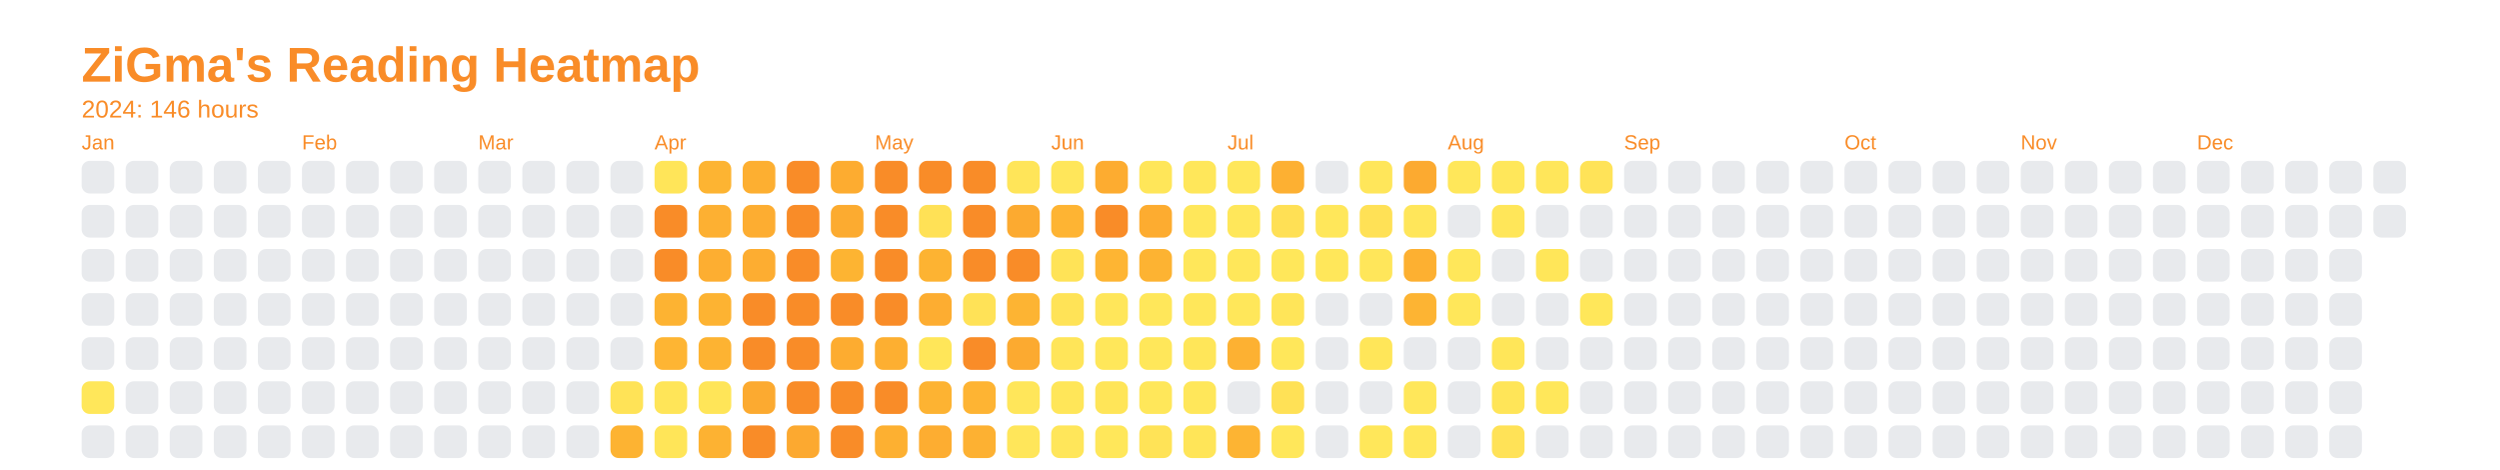
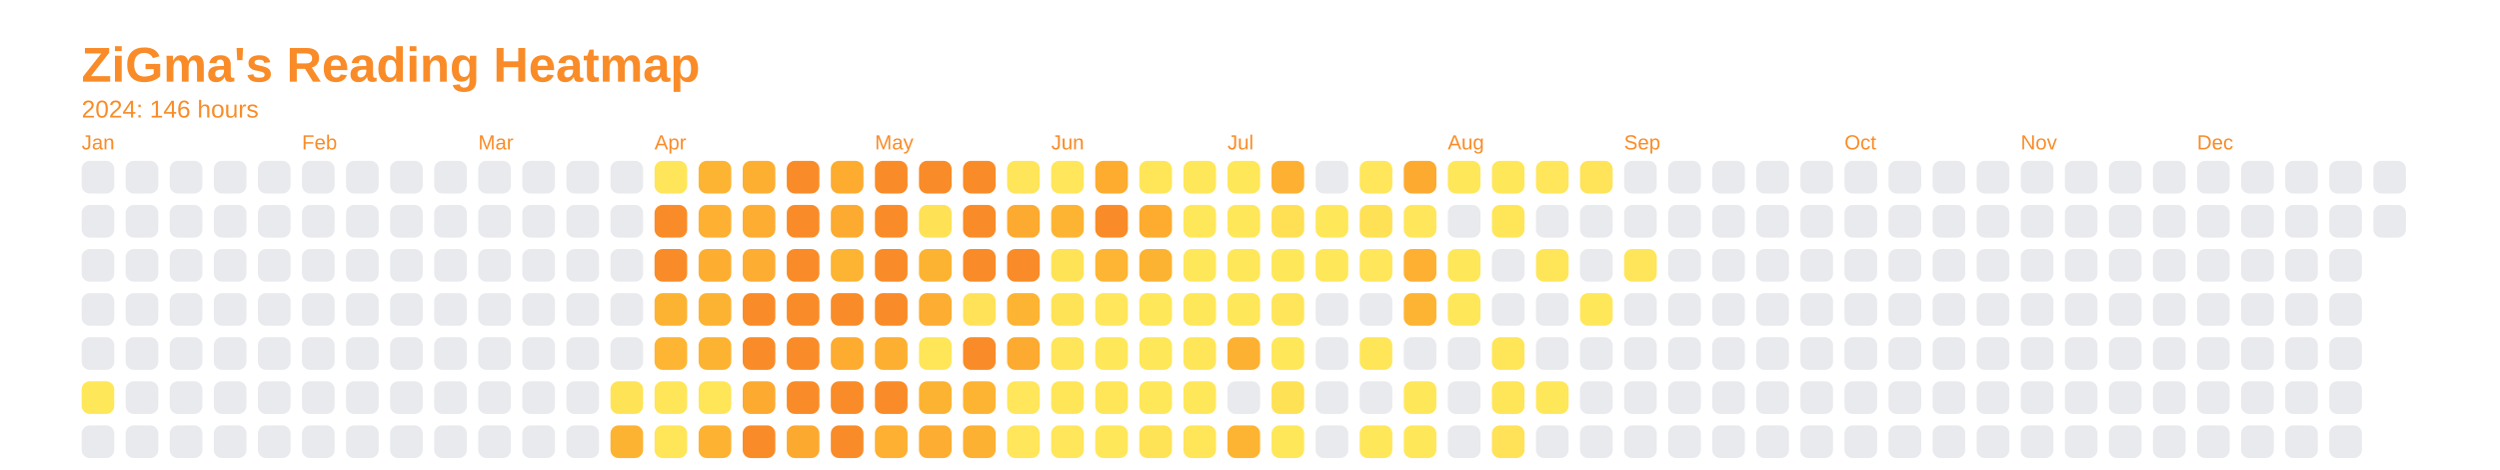
<svg xmlns="http://www.w3.org/2000/svg" baseProfile="full" height="57.5mm" version="1.1" viewBox="0,0,306.2,57.5" width="306.2mm">
  <defs />
  <rect fill="none" height="57.5" width="306.2" x="0" y="0" />
  <text fill="#f98c28" style="font-size:6px; font-family:Arial; font-weight:bold;" x="10" y="10">ZiGma's Reading Heatmap</text>
  <text fill="#f98c28" style="font-size:3px; font-family:Arial;" x="10" y="14.4">2024: 146 hours</text>
  <text fill="#f98c28" style="font-size:2.5px; font-family:Arial" x="10" y="18.3">Jan</text>
  <rect fill="#e8eaed" height="4" rx="1" ry="1" width="4" x="10" y="19.7" />
  <rect fill="#e8eaed" height="4" rx="1" ry="1" width="4" x="10" y="25.1" />
  <rect fill="#e8eaed" height="4" rx="1" ry="1" width="4" x="10" y="30.5" />
  <rect fill="#e8eaed" height="4" rx="1" ry="1" width="4" x="10" y="35.9" />
  <rect fill="#e8eaed" height="4" rx="1" ry="1" width="4" x="10" y="41.3" />
  <rect fill="#ffe75a" height="4" rx="1" ry="1" width="4" x="10" y="46.7" />
  <rect fill="#e8eaed" height="4" rx="1" ry="1" width="4" x="10" y="52.1" />
  <rect fill="#e8eaed" height="4" rx="1" ry="1" width="4" x="15.4" y="19.7" />
  <rect fill="#e8eaed" height="4" rx="1" ry="1" width="4" x="15.4" y="25.1" />
  <rect fill="#e8eaed" height="4" rx="1" ry="1" width="4" x="15.4" y="30.5" />
  <rect fill="#e8eaed" height="4" rx="1" ry="1" width="4" x="15.4" y="35.9" />
  <rect fill="#e8eaed" height="4" rx="1" ry="1" width="4" x="15.4" y="41.3" />
  <rect fill="#e8eaed" height="4" rx="1" ry="1" width="4" x="15.4" y="46.7" />
  <rect fill="#e8eaed" height="4" rx="1" ry="1" width="4" x="15.4" y="52.1" />
  <rect fill="#e8eaed" height="4" rx="1" ry="1" width="4" x="20.8" y="19.7" />
  <rect fill="#e8eaed" height="4" rx="1" ry="1" width="4" x="20.8" y="25.1" />
  <rect fill="#e8eaed" height="4" rx="1" ry="1" width="4" x="20.8" y="30.5" />
  <rect fill="#e8eaed" height="4" rx="1" ry="1" width="4" x="20.8" y="35.9" />
  <rect fill="#e8eaed" height="4" rx="1" ry="1" width="4" x="20.8" y="41.3" />
  <rect fill="#e8eaed" height="4" rx="1" ry="1" width="4" x="20.8" y="46.7" />
  <rect fill="#e8eaed" height="4" rx="1" ry="1" width="4" x="20.8" y="52.1" />
  <rect fill="#e8eaed" height="4" rx="1" ry="1" width="4" x="26.2" y="19.7" />
  <rect fill="#e8eaed" height="4" rx="1" ry="1" width="4" x="26.2" y="25.1" />
  <rect fill="#e8eaed" height="4" rx="1" ry="1" width="4" x="26.2" y="30.5" />
  <rect fill="#e8eaed" height="4" rx="1" ry="1" width="4" x="26.2" y="35.9" />
  <rect fill="#e8eaed" height="4" rx="1" ry="1" width="4" x="26.2" y="41.3" />
  <rect fill="#e8eaed" height="4" rx="1" ry="1" width="4" x="26.2" y="46.7" />
  <rect fill="#e8eaed" height="4" rx="1" ry="1" width="4" x="26.2" y="52.1" />
  <rect fill="#e8eaed" height="4" rx="1" ry="1" width="4" x="31.6" y="19.7" />
  <rect fill="#e8eaed" height="4" rx="1" ry="1" width="4" x="31.6" y="25.1" />
  <rect fill="#e8eaed" height="4" rx="1" ry="1" width="4" x="31.6" y="30.5" />
  <rect fill="#e8eaed" height="4" rx="1" ry="1" width="4" x="31.6" y="35.9" />
  <rect fill="#e8eaed" height="4" rx="1" ry="1" width="4" x="31.6" y="41.3" />
  <rect fill="#e8eaed" height="4" rx="1" ry="1" width="4" x="31.6" y="46.7" />
  <rect fill="#e8eaed" height="4" rx="1" ry="1" width="4" x="31.6" y="52.1" />
  <text fill="#f98c28" style="font-size:2.5px; font-family:Arial" x="37.0" y="18.3">Feb</text>
  <rect fill="#e8eaed" height="4" rx="1" ry="1" width="4" x="37.0" y="19.7" />
  <rect fill="#e8eaed" height="4" rx="1" ry="1" width="4" x="37.0" y="25.1" />
  <rect fill="#e8eaed" height="4" rx="1" ry="1" width="4" x="37.0" y="30.5" />
  <rect fill="#e8eaed" height="4" rx="1" ry="1" width="4" x="37.0" y="35.9" />
  <rect fill="#e8eaed" height="4" rx="1" ry="1" width="4" x="37.0" y="41.3" />
  <rect fill="#e8eaed" height="4" rx="1" ry="1" width="4" x="37.0" y="46.7" />
  <rect fill="#e8eaed" height="4" rx="1" ry="1" width="4" x="37.0" y="52.1" />
  <rect fill="#e8eaed" height="4" rx="1" ry="1" width="4" x="42.4" y="19.7" />
  <rect fill="#e8eaed" height="4" rx="1" ry="1" width="4" x="42.4" y="25.1" />
  <rect fill="#e8eaed" height="4" rx="1" ry="1" width="4" x="42.4" y="30.5" />
  <rect fill="#e8eaed" height="4" rx="1" ry="1" width="4" x="42.4" y="35.9" />
  <rect fill="#e8eaed" height="4" rx="1" ry="1" width="4" x="42.4" y="41.3" />
  <rect fill="#e8eaed" height="4" rx="1" ry="1" width="4" x="42.4" y="46.7" />
  <rect fill="#e8eaed" height="4" rx="1" ry="1" width="4" x="42.4" y="52.1" />
  <rect fill="#e8eaed" height="4" rx="1" ry="1" width="4" x="47.8" y="19.7" />
  <rect fill="#e8eaed" height="4" rx="1" ry="1" width="4" x="47.8" y="25.1" />
  <rect fill="#e8eaed" height="4" rx="1" ry="1" width="4" x="47.8" y="30.5" />
  <rect fill="#e8eaed" height="4" rx="1" ry="1" width="4" x="47.8" y="35.9" />
  <rect fill="#e8eaed" height="4" rx="1" ry="1" width="4" x="47.8" y="41.3" />
  <rect fill="#e8eaed" height="4" rx="1" ry="1" width="4" x="47.8" y="46.7" />
  <rect fill="#e8eaed" height="4" rx="1" ry="1" width="4" x="47.8" y="52.1" />
  <rect fill="#e8eaed" height="4" rx="1" ry="1" width="4" x="53.2" y="19.7" />
  <rect fill="#e8eaed" height="4" rx="1" ry="1" width="4" x="53.2" y="25.1" />
  <rect fill="#e8eaed" height="4" rx="1" ry="1" width="4" x="53.2" y="30.5" />
  <rect fill="#e8eaed" height="4" rx="1" ry="1" width="4" x="53.2" y="35.9" />
  <rect fill="#e8eaed" height="4" rx="1" ry="1" width="4" x="53.2" y="41.3" />
  <rect fill="#e8eaed" height="4" rx="1" ry="1" width="4" x="53.2" y="46.7" />
  <rect fill="#e8eaed" height="4" rx="1" ry="1" width="4" x="53.2" y="52.1" />
  <text fill="#f98c28" style="font-size:2.5px; font-family:Arial" x="58.6" y="18.3">Mar</text>
  <rect fill="#e8eaed" height="4" rx="1" ry="1" width="4" x="58.6" y="19.7" />
  <rect fill="#e8eaed" height="4" rx="1" ry="1" width="4" x="58.6" y="25.1" />
  <rect fill="#e8eaed" height="4" rx="1" ry="1" width="4" x="58.6" y="30.5" />
  <rect fill="#e8eaed" height="4" rx="1" ry="1" width="4" x="58.6" y="35.9" />
  <rect fill="#e8eaed" height="4" rx="1" ry="1" width="4" x="58.6" y="41.3" />
  <rect fill="#e8eaed" height="4" rx="1" ry="1" width="4" x="58.6" y="46.7" />
  <rect fill="#e8eaed" height="4" rx="1" ry="1" width="4" x="58.6" y="52.1" />
  <rect fill="#e8eaed" height="4" rx="1" ry="1" width="4" x="64" y="19.7" />
  <rect fill="#e8eaed" height="4" rx="1" ry="1" width="4" x="64" y="25.1" />
  <rect fill="#e8eaed" height="4" rx="1" ry="1" width="4" x="64" y="30.5" />
  <rect fill="#e8eaed" height="4" rx="1" ry="1" width="4" x="64" y="35.9" />
  <rect fill="#e8eaed" height="4" rx="1" ry="1" width="4" x="64" y="41.3" />
  <rect fill="#e8eaed" height="4" rx="1" ry="1" width="4" x="64" y="46.7" />
  <rect fill="#e8eaed" height="4" rx="1" ry="1" width="4" x="64" y="52.1" />
  <rect fill="#e8eaed" height="4" rx="1" ry="1" width="4" x="69.4" y="19.7" />
  <rect fill="#e8eaed" height="4" rx="1" ry="1" width="4" x="69.4" y="25.1" />
  <rect fill="#e8eaed" height="4" rx="1" ry="1" width="4" x="69.4" y="30.5" />
  <rect fill="#e8eaed" height="4" rx="1" ry="1" width="4" x="69.4" y="35.9" />
  <rect fill="#e8eaed" height="4" rx="1" ry="1" width="4" x="69.4" y="41.3" />
  <rect fill="#e8eaed" height="4" rx="1" ry="1" width="4" x="69.4" y="46.7" />
  <rect fill="#e8eaed" height="4" rx="1" ry="1" width="4" x="69.4" y="52.1" />
  <rect fill="#e8eaed" height="4" rx="1" ry="1" width="4" x="74.8" y="19.7" />
  <rect fill="#e8eaed" height="4" rx="1" ry="1" width="4" x="74.8" y="25.1" />
  <rect fill="#e8eaed" height="4" rx="1" ry="1" width="4" x="74.8" y="30.5" />
  <rect fill="#e8eaed" height="4" rx="1" ry="1" width="4" x="74.8" y="35.9" />
  <rect fill="#e8eaed" height="4" rx="1" ry="1" width="4" x="74.8" y="41.3" />
  <rect fill="#ffe357" height="4" rx="1" ry="1" width="4" x="74.8" y="46.7" />
  <rect fill="#fdb332" height="4" rx="1" ry="1" width="4" x="74.8" y="52.1" />
  <text fill="#f98c28" style="font-size:2.5px; font-family:Arial" x="80.2" y="18.3">Apr</text>
  <rect fill="#ffe559" height="4" rx="1" ry="1" width="4" x="80.2" y="19.7" />
  <rect fill="#f98c28" height="4" rx="1" ry="1" width="4" x="80.2" y="25.1" />
  <rect fill="#f98c28" height="4" rx="1" ry="1" width="4" x="80.2" y="30.5" />
  <rect fill="#fdb332" height="4" rx="1" ry="1" width="4" x="80.2" y="35.9" />
  <rect fill="#feb533" height="4" rx="1" ry="1" width="4" x="80.2" y="41.3" />
  <rect fill="#ffe558" height="4" rx="1" ry="1" width="4" x="80.2" y="46.7" />
  <rect fill="#ffe558" height="4" rx="1" ry="1" width="4" x="80.2" y="52.1" />
  <rect fill="#fdb432" height="4" rx="1" ry="1" width="4" x="85.6" y="19.7" />
  <rect fill="#fdb032" height="4" rx="1" ry="1" width="4" x="85.6" y="25.1" />
  <rect fill="#fdae31" height="4" rx="1" ry="1" width="4" x="85.6" y="30.5" />
  <rect fill="#fdb332" height="4" rx="1" ry="1" width="4" x="85.6" y="35.9" />
  <rect fill="#fdb332" height="4" rx="1" ry="1" width="4" x="85.6" y="41.3" />
  <rect fill="#ffe558" height="4" rx="1" ry="1" width="4" x="85.6" y="46.7" />
  <rect fill="#fdb232" height="4" rx="1" ry="1" width="4" x="85.6" y="52.1" />
  <rect fill="#fdaf31" height="4" rx="1" ry="1" width="4" x="91" y="19.7" />
  <rect fill="#fdad31" height="4" rx="1" ry="1" width="4" x="91" y="25.1" />
  <rect fill="#fdad31" height="4" rx="1" ry="1" width="4" x="91" y="30.5" />
  <rect fill="#f98c28" height="4" rx="1" ry="1" width="4" x="91" y="35.9" />
  <rect fill="#f98c28" height="4" rx="1" ry="1" width="4" x="91" y="41.3" />
  <rect fill="#fcaa30" height="4" rx="1" ry="1" width="4" x="91" y="46.7" />
  <rect fill="#f98c28" height="4" rx="1" ry="1" width="4" x="91" y="52.1" />
  <rect fill="#f98c28" height="4" rx="1" ry="1" width="4" x="96.4" y="19.7" />
  <rect fill="#f98c28" height="4" rx="1" ry="1" width="4" x="96.4" y="25.1" />
  <rect fill="#f98c28" height="4" rx="1" ry="1" width="4" x="96.4" y="30.5" />
  <rect fill="#f98c28" height="4" rx="1" ry="1" width="4" x="96.4" y="35.9" />
  <rect fill="#f98c28" height="4" rx="1" ry="1" width="4" x="96.4" y="41.3" />
  <rect fill="#f98c28" height="4" rx="1" ry="1" width="4" x="96.4" y="46.7" />
  <rect fill="#fca930" height="4" rx="1" ry="1" width="4" x="96.4" y="52.1" />
  <rect fill="#fdac30" height="4" rx="1" ry="1" width="4" x="101.8" y="19.7" />
  <rect fill="#fcab30" height="4" rx="1" ry="1" width="4" x="101.8" y="25.1" />
  <rect fill="#fdb432" height="4" rx="1" ry="1" width="4" x="101.8" y="30.5" />
  <rect fill="#f98c28" height="4" rx="1" ry="1" width="4" x="101.8" y="35.9" />
  <rect fill="#fdac30" height="4" rx="1" ry="1" width="4" x="101.8" y="41.3" />
  <rect fill="#f98c28" height="4" rx="1" ry="1" width="4" x="101.8" y="46.7" />
  <rect fill="#f98c28" height="4" rx="1" ry="1" width="4" x="101.8" y="52.1" />
  <text fill="#f98c28" style="font-size:2.5px; font-family:Arial" x="107.2" y="18.3">May</text>
  <rect fill="#f98c28" height="4" rx="1" ry="1" width="4" x="107.2" y="19.7" />
  <rect fill="#f98c28" height="4" rx="1" ry="1" width="4" x="107.2" y="25.1" />
  <rect fill="#f98c28" height="4" rx="1" ry="1" width="4" x="107.2" y="30.5" />
  <rect fill="#f98c28" height="4" rx="1" ry="1" width="4" x="107.2" y="35.9" />
  <rect fill="#fdaf31" height="4" rx="1" ry="1" width="4" x="107.2" y="41.3" />
  <rect fill="#f98c28" height="4" rx="1" ry="1" width="4" x="107.2" y="46.7" />
  <rect fill="#fdb031" height="4" rx="1" ry="1" width="4" x="107.2" y="52.1" />
  <rect fill="#f98c28" height="4" rx="1" ry="1" width="4" x="112.6" y="19.7" />
  <rect fill="#ffe156" height="4" rx="1" ry="1" width="4" x="112.6" y="25.1" />
  <rect fill="#fdb332" height="4" rx="1" ry="1" width="4" x="112.6" y="30.5" />
  <rect fill="#fdad31" height="4" rx="1" ry="1" width="4" x="112.6" y="35.9" />
  <rect fill="#ffe659" height="4" rx="1" ry="1" width="4" x="112.6" y="41.3" />
  <rect fill="#fdb332" height="4" rx="1" ry="1" width="4" x="112.6" y="46.7" />
  <rect fill="#fdad31" height="4" rx="1" ry="1" width="4" x="112.6" y="52.1" />
  <rect fill="#f98c28" height="4" rx="1" ry="1" width="4" x="118" y="19.7" />
  <rect fill="#f98c28" height="4" rx="1" ry="1" width="4" x="118" y="25.1" />
  <rect fill="#f98c28" height="4" rx="1" ry="1" width="4" x="118" y="30.5" />
  <rect fill="#ffe257" height="4" rx="1" ry="1" width="4" x="118" y="35.9" />
  <rect fill="#f98c28" height="4" rx="1" ry="1" width="4" x="118" y="41.3" />
  <rect fill="#feb433" height="4" rx="1" ry="1" width="4" x="118" y="46.7" />
  <rect fill="#fdb132" height="4" rx="1" ry="1" width="4" x="118" y="52.1" />
  <rect fill="#ffe559" height="4" rx="1" ry="1" width="4" x="123.4" y="19.7" />
  <rect fill="#fcaa30" height="4" rx="1" ry="1" width="4" x="123.4" y="25.1" />
  <rect fill="#f98c28" height="4" rx="1" ry="1" width="4" x="123.4" y="30.5" />
  <rect fill="#fdb433" height="4" rx="1" ry="1" width="4" x="123.4" y="35.9" />
  <rect fill="#fcaa30" height="4" rx="1" ry="1" width="4" x="123.4" y="41.3" />
  <rect fill="#ffe65a" height="4" rx="1" ry="1" width="4" x="123.4" y="46.7" />
  <rect fill="#ffe65a" height="4" rx="1" ry="1" width="4" x="123.4" y="52.1" />
  <text fill="#f98c28" style="font-size:2.5px; font-family:Arial" x="128.8" y="18.3">Jun</text>
  <rect fill="#ffe65a" height="4" rx="1" ry="1" width="4" x="128.8" y="19.7" />
  <rect fill="#feb433" height="4" rx="1" ry="1" width="4" x="128.8" y="25.1" />
  <rect fill="#ffe357" height="4" rx="1" ry="1" width="4" x="128.8" y="30.5" />
  <rect fill="#ffe357" height="4" rx="1" ry="1" width="4" x="128.8" y="35.9" />
  <rect fill="#ffe559" height="4" rx="1" ry="1" width="4" x="128.8" y="41.3" />
  <rect fill="#ffe659" height="4" rx="1" ry="1" width="4" x="128.8" y="46.7" />
  <rect fill="#ffe65a" height="4" rx="1" ry="1" width="4" x="128.8" y="52.1" />
  <rect fill="#fdac30" height="4" rx="1" ry="1" width="4" x="134.2" y="19.7" />
  <rect fill="#f98c28" height="4" rx="1" ry="1" width="4" x="134.2" y="25.1" />
  <rect fill="#feb533" height="4" rx="1" ry="1" width="4" x="134.2" y="30.5" />
  <rect fill="#ffe65a" height="4" rx="1" ry="1" width="4" x="134.2" y="35.9" />
  <rect fill="#ffe75a" height="4" rx="1" ry="1" width="4" x="134.2" y="41.3" />
  <rect fill="#ffe558" height="4" rx="1" ry="1" width="4" x="134.2" y="46.7" />
  <rect fill="#ffe75a" height="4" rx="1" ry="1" width="4" x="134.2" y="52.1" />
  <rect fill="#ffe659" height="4" rx="1" ry="1" width="4" x="139.6" y="19.7" />
  <rect fill="#fdac30" height="4" rx="1" ry="1" width="4" x="139.6" y="25.1" />
  <rect fill="#fdb332" height="4" rx="1" ry="1" width="4" x="139.6" y="30.5" />
  <rect fill="#ffe75a" height="4" rx="1" ry="1" width="4" x="139.6" y="35.9" />
  <rect fill="#ffe75a" height="4" rx="1" ry="1" width="4" x="139.6" y="41.3" />
  <rect fill="#ffe75a" height="4" rx="1" ry="1" width="4" x="139.6" y="46.7" />
  <rect fill="#ffe357" height="4" rx="1" ry="1" width="4" x="139.6" y="52.1" />
  <rect fill="#ffe75a" height="4" rx="1" ry="1" width="4" x="145" y="19.7" />
  <rect fill="#ffe75a" height="4" rx="1" ry="1" width="4" x="145" y="25.1" />
  <rect fill="#ffe75a" height="4" rx="1" ry="1" width="4" x="145" y="30.5" />
  <rect fill="#ffe75a" height="4" rx="1" ry="1" width="4" x="145" y="35.9" />
  <rect fill="#ffe659" height="4" rx="1" ry="1" width="4" x="145" y="41.3" />
  <rect fill="#ffe75a" height="4" rx="1" ry="1" width="4" x="145" y="46.7" />
  <rect fill="#ffe558" height="4" rx="1" ry="1" width="4" x="145" y="52.1" />
  <text fill="#f98c28" style="font-size:2.5px; font-family:Arial" x="150.4" y="18.3">Jul</text>
  <rect fill="#ffe75a" height="4" rx="1" ry="1" width="4" x="150.4" y="19.7" />
  <rect fill="#ffe75a" height="4" rx="1" ry="1" width="4" x="150.4" y="25.1" />
  <rect fill="#ffe75a" height="4" rx="1" ry="1" width="4" x="150.4" y="30.5" />
  <rect fill="#ffe75a" height="4" rx="1" ry="1" width="4" x="150.4" y="35.9" />
  <rect fill="#fdb132" height="4" rx="1" ry="1" width="4" x="150.4" y="41.3" />
  <rect fill="#e8eaed" height="4" rx="1" ry="1" width="4" x="150.4" y="46.7" />
  <rect fill="#fdb433" height="4" rx="1" ry="1" width="4" x="150.4" y="52.1" />
  <rect fill="#fdb032" height="4" rx="1" ry="1" width="4" x="155.8" y="19.7" />
  <rect fill="#ffe055" height="4" rx="1" ry="1" width="4" x="155.8" y="25.1" />
  <rect fill="#ffe75a" height="4" rx="1" ry="1" width="4" x="155.8" y="30.5" />
  <rect fill="#ffe559" height="4" rx="1" ry="1" width="4" x="155.8" y="35.9" />
  <rect fill="#ffe75a" height="4" rx="1" ry="1" width="4" x="155.8" y="41.3" />
  <rect fill="#ffe156" height="4" rx="1" ry="1" width="4" x="155.8" y="46.7" />
  <rect fill="#ffe75a" height="4" rx="1" ry="1" width="4" x="155.8" y="52.1" />
  <rect fill="#e8eaed" height="4" rx="1" ry="1" width="4" x="161.2" y="19.7" />
  <rect fill="#ffe75a" height="4" rx="1" ry="1" width="4" x="161.2" y="25.1" />
  <rect fill="#ffe75a" height="4" rx="1" ry="1" width="4" x="161.2" y="30.5" />
  <rect fill="#e8eaed" height="4" rx="1" ry="1" width="4" x="161.2" y="35.9" />
  <rect fill="#e8eaed" height="4" rx="1" ry="1" width="4" x="161.2" y="41.3" />
  <rect fill="#e8eaed" height="4" rx="1" ry="1" width="4" x="161.2" y="46.7" />
  <rect fill="#e8eaed" height="4" rx="1" ry="1" width="4" x="161.2" y="52.1" />
  <rect fill="#ffe65a" height="4" rx="1" ry="1" width="4" x="166.6" y="19.7" />
  <rect fill="#ffe156" height="4" rx="1" ry="1" width="4" x="166.6" y="25.1" />
  <rect fill="#ffe65a" height="4" rx="1" ry="1" width="4" x="166.6" y="30.5" />
  <rect fill="#e8eaed" height="4" rx="1" ry="1" width="4" x="166.6" y="35.9" />
  <rect fill="#ffe659" height="4" rx="1" ry="1" width="4" x="166.6" y="41.3" />
  <rect fill="#e8eaed" height="4" rx="1" ry="1" width="4" x="166.6" y="46.7" />
  <rect fill="#ffe75a" height="4" rx="1" ry="1" width="4" x="166.6" y="52.1" />
  <rect fill="#fcaa30" height="4" rx="1" ry="1" width="4" x="172" y="19.7" />
  <rect fill="#ffe65a" height="4" rx="1" ry="1" width="4" x="172" y="25.1" />
  <rect fill="#fdb031" height="4" rx="1" ry="1" width="4" x="172" y="30.5" />
  <rect fill="#fdb433" height="4" rx="1" ry="1" width="4" x="172" y="35.9" />
  <rect fill="#e8eaed" height="4" rx="1" ry="1" width="4" x="172" y="41.3" />
  <rect fill="#ffe75a" height="4" rx="1" ry="1" width="4" x="172" y="46.7" />
  <rect fill="#ffe75a" height="4" rx="1" ry="1" width="4" x="172" y="52.1" />
  <text fill="#f98c28" style="font-size:2.5px; font-family:Arial" x="177.4" y="18.3">Aug</text>
  <rect fill="#ffe75a" height="4" rx="1" ry="1" width="4" x="177.4" y="19.7" />
  <rect fill="#e8eaed" height="4" rx="1" ry="1" width="4" x="177.4" y="25.1" />
  <rect fill="#ffe75a" height="4" rx="1" ry="1" width="4" x="177.4" y="30.5" />
  <rect fill="#ffe75a" height="4" rx="1" ry="1" width="4" x="177.4" y="35.9" />
  <rect fill="#e8eaed" height="4" rx="1" ry="1" width="4" x="177.4" y="41.3" />
  <rect fill="#e8eaed" height="4" rx="1" ry="1" width="4" x="177.4" y="46.7" />
  <rect fill="#e8eaed" height="4" rx="1" ry="1" width="4" x="177.4" y="52.1" />
  <rect fill="#ffe75a" height="4" rx="1" ry="1" width="4" x="182.8" y="19.7" />
  <rect fill="#ffe659" height="4" rx="1" ry="1" width="4" x="182.8" y="25.1" />
  <rect fill="#e8eaed" height="4" rx="1" ry="1" width="4" x="182.8" y="30.5" />
  <rect fill="#e8eaed" height="4" rx="1" ry="1" width="4" x="182.8" y="35.9" />
  <rect fill="#ffe659" height="4" rx="1" ry="1" width="4" x="182.8" y="41.3" />
  <rect fill="#ffe558" height="4" rx="1" ry="1" width="4" x="182.8" y="46.7" />
  <rect fill="#ffe257" height="4" rx="1" ry="1" width="4" x="182.8" y="52.1" />
  <rect fill="#ffe65a" height="4" rx="1" ry="1" width="4" x="188.2" y="19.7" />
  <rect fill="#e8eaed" height="4" rx="1" ry="1" width="4" x="188.2" y="25.1" />
  <rect fill="#ffe659" height="4" rx="1" ry="1" width="4" x="188.2" y="30.5" />
  <rect fill="#e8eaed" height="4" rx="1" ry="1" width="4" x="188.2" y="35.9" />
  <rect fill="#e8eaed" height="4" rx="1" ry="1" width="4" x="188.2" y="41.3" />
  <rect fill="#ffe75a" height="4" rx="1" ry="1" width="4" x="188.2" y="46.7" />
  <rect fill="#e8eaed" height="4" rx="1" ry="1" width="4" x="188.2" y="52.1" />
  <rect fill="#ffe358" height="4" rx="1" ry="1" width="4" x="193.6" y="19.7" />
  <rect fill="#e8eaed" height="4" rx="1" ry="1" width="4" x="193.6" y="25.1" />
  <rect fill="#e8eaed" height="4" rx="1" ry="1" width="4" x="193.6" y="30.5" />
  <rect fill="#ffe75a" height="4" rx="1" ry="1" width="4" x="193.6" y="35.9" />
  <rect fill="#e8eaed" height="4" rx="1" ry="1" width="4" x="193.6" y="41.3" />
  <rect fill="#e8eaed" height="4" rx="1" ry="1" width="4" x="193.6" y="46.7" />
  <rect fill="#e8eaed" height="4" rx="1" ry="1" width="4" x="193.6" y="52.1" />
  <text fill="#f98c28" style="font-size:2.5px; font-family:Arial" x="199" y="18.3">Sep</text>
  <rect fill="#e8eaed" height="4" rx="1" ry="1" width="4" x="199" y="19.7" />
  <rect fill="#e8eaed" height="4" rx="1" ry="1" width="4" x="199" y="25.1" />
-   <rect fill="#e8eaed" height="4" rx="1" ry="1" width="4" x="199" y="30.5" />
+   <rect fill="#ffe559" height="4" rx="1" ry="1" width="4" x="199" y="30.5" />
  <rect fill="#e8eaed" height="4" rx="1" ry="1" width="4" x="199" y="35.9" />
  <rect fill="#e8eaed" height="4" rx="1" ry="1" width="4" x="199" y="41.3" />
  <rect fill="#e8eaed" height="4" rx="1" ry="1" width="4" x="199" y="46.7" />
  <rect fill="#e8eaed" height="4" rx="1" ry="1" width="4" x="199" y="52.1" />
  <rect fill="#e8eaed" height="4" rx="1" ry="1" width="4" x="204.4" y="19.7" />
  <rect fill="#e8eaed" height="4" rx="1" ry="1" width="4" x="204.4" y="25.1" />
  <rect fill="#e8eaed" height="4" rx="1" ry="1" width="4" x="204.4" y="30.5" />
  <rect fill="#e8eaed" height="4" rx="1" ry="1" width="4" x="204.4" y="35.9" />
  <rect fill="#e8eaed" height="4" rx="1" ry="1" width="4" x="204.4" y="41.3" />
  <rect fill="#e8eaed" height="4" rx="1" ry="1" width="4" x="204.4" y="46.7" />
  <rect fill="#e8eaed" height="4" rx="1" ry="1" width="4" x="204.4" y="52.1" />
  <rect fill="#e8eaed" height="4" rx="1" ry="1" width="4" x="209.8" y="19.7" />
  <rect fill="#e8eaed" height="4" rx="1" ry="1" width="4" x="209.8" y="25.1" />
  <rect fill="#e8eaed" height="4" rx="1" ry="1" width="4" x="209.8" y="30.5" />
  <rect fill="#e8eaed" height="4" rx="1" ry="1" width="4" x="209.8" y="35.9" />
  <rect fill="#e8eaed" height="4" rx="1" ry="1" width="4" x="209.8" y="41.3" />
  <rect fill="#e8eaed" height="4" rx="1" ry="1" width="4" x="209.8" y="46.7" />
  <rect fill="#e8eaed" height="4" rx="1" ry="1" width="4" x="209.8" y="52.1" />
  <rect fill="#e8eaed" height="4" rx="1" ry="1" width="4" x="215.2" y="19.7" />
  <rect fill="#e8eaed" height="4" rx="1" ry="1" width="4" x="215.2" y="25.1" />
  <rect fill="#e8eaed" height="4" rx="1" ry="1" width="4" x="215.2" y="30.5" />
  <rect fill="#e8eaed" height="4" rx="1" ry="1" width="4" x="215.2" y="35.9" />
  <rect fill="#e8eaed" height="4" rx="1" ry="1" width="4" x="215.2" y="41.3" />
  <rect fill="#e8eaed" height="4" rx="1" ry="1" width="4" x="215.2" y="46.7" />
  <rect fill="#e8eaed" height="4" rx="1" ry="1" width="4" x="215.2" y="52.1" />
  <rect fill="#e8eaed" height="4" rx="1" ry="1" width="4" x="220.6" y="19.7" />
  <rect fill="#e8eaed" height="4" rx="1" ry="1" width="4" x="220.6" y="25.1" />
  <rect fill="#e8eaed" height="4" rx="1" ry="1" width="4" x="220.6" y="30.5" />
  <rect fill="#e8eaed" height="4" rx="1" ry="1" width="4" x="220.6" y="35.9" />
  <rect fill="#e8eaed" height="4" rx="1" ry="1" width="4" x="220.6" y="41.3" />
  <rect fill="#e8eaed" height="4" rx="1" ry="1" width="4" x="220.6" y="46.7" />
  <rect fill="#e8eaed" height="4" rx="1" ry="1" width="4" x="220.6" y="52.1" />
  <text fill="#f98c28" style="font-size:2.5px; font-family:Arial" x="226" y="18.3">Oct</text>
  <rect fill="#e8eaed" height="4" rx="1" ry="1" width="4" x="226" y="19.7" />
  <rect fill="#e8eaed" height="4" rx="1" ry="1" width="4" x="226" y="25.1" />
  <rect fill="#e8eaed" height="4" rx="1" ry="1" width="4" x="226" y="30.5" />
  <rect fill="#e8eaed" height="4" rx="1" ry="1" width="4" x="226" y="35.9" />
  <rect fill="#e8eaed" height="4" rx="1" ry="1" width="4" x="226" y="41.3" />
  <rect fill="#e8eaed" height="4" rx="1" ry="1" width="4" x="226" y="46.7" />
  <rect fill="#e8eaed" height="4" rx="1" ry="1" width="4" x="226" y="52.1" />
  <rect fill="#e8eaed" height="4" rx="1" ry="1" width="4" x="231.4" y="19.7" />
  <rect fill="#e8eaed" height="4" rx="1" ry="1" width="4" x="231.4" y="25.1" />
  <rect fill="#e8eaed" height="4" rx="1" ry="1" width="4" x="231.4" y="30.5" />
  <rect fill="#e8eaed" height="4" rx="1" ry="1" width="4" x="231.4" y="35.9" />
  <rect fill="#e8eaed" height="4" rx="1" ry="1" width="4" x="231.4" y="41.3" />
  <rect fill="#e8eaed" height="4" rx="1" ry="1" width="4" x="231.4" y="46.7" />
  <rect fill="#e8eaed" height="4" rx="1" ry="1" width="4" x="231.4" y="52.1" />
  <rect fill="#e8eaed" height="4" rx="1" ry="1" width="4" x="236.8" y="19.7" />
  <rect fill="#e8eaed" height="4" rx="1" ry="1" width="4" x="236.8" y="25.1" />
  <rect fill="#e8eaed" height="4" rx="1" ry="1" width="4" x="236.8" y="30.5" />
  <rect fill="#e8eaed" height="4" rx="1" ry="1" width="4" x="236.8" y="35.9" />
  <rect fill="#e8eaed" height="4" rx="1" ry="1" width="4" x="236.8" y="41.3" />
  <rect fill="#e8eaed" height="4" rx="1" ry="1" width="4" x="236.8" y="46.7" />
  <rect fill="#e8eaed" height="4" rx="1" ry="1" width="4" x="236.8" y="52.1" />
  <rect fill="#e8eaed" height="4" rx="1" ry="1" width="4" x="242.2" y="19.7" />
  <rect fill="#e8eaed" height="4" rx="1" ry="1" width="4" x="242.2" y="25.1" />
  <rect fill="#e8eaed" height="4" rx="1" ry="1" width="4" x="242.2" y="30.5" />
  <rect fill="#e8eaed" height="4" rx="1" ry="1" width="4" x="242.2" y="35.9" />
  <rect fill="#e8eaed" height="4" rx="1" ry="1" width="4" x="242.2" y="41.3" />
  <rect fill="#e8eaed" height="4" rx="1" ry="1" width="4" x="242.2" y="46.7" />
  <rect fill="#e8eaed" height="4" rx="1" ry="1" width="4" x="242.2" y="52.1" />
  <text fill="#f98c28" style="font-size:2.5px; font-family:Arial" x="247.6" y="18.3">Nov</text>
  <rect fill="#e8eaed" height="4" rx="1" ry="1" width="4" x="247.6" y="19.7" />
  <rect fill="#e8eaed" height="4" rx="1" ry="1" width="4" x="247.6" y="25.1" />
  <rect fill="#e8eaed" height="4" rx="1" ry="1" width="4" x="247.6" y="30.5" />
  <rect fill="#e8eaed" height="4" rx="1" ry="1" width="4" x="247.6" y="35.9" />
  <rect fill="#e8eaed" height="4" rx="1" ry="1" width="4" x="247.6" y="41.3" />
  <rect fill="#e8eaed" height="4" rx="1" ry="1" width="4" x="247.6" y="46.7" />
  <rect fill="#e8eaed" height="4" rx="1" ry="1" width="4" x="247.6" y="52.1" />
  <rect fill="#e8eaed" height="4" rx="1" ry="1" width="4" x="253" y="19.7" />
  <rect fill="#e8eaed" height="4" rx="1" ry="1" width="4" x="253" y="25.1" />
  <rect fill="#e8eaed" height="4" rx="1" ry="1" width="4" x="253" y="30.5" />
  <rect fill="#e8eaed" height="4" rx="1" ry="1" width="4" x="253" y="35.9" />
  <rect fill="#e8eaed" height="4" rx="1" ry="1" width="4" x="253" y="41.3" />
  <rect fill="#e8eaed" height="4" rx="1" ry="1" width="4" x="253" y="46.7" />
  <rect fill="#e8eaed" height="4" rx="1" ry="1" width="4" x="253" y="52.1" />
  <rect fill="#e8eaed" height="4" rx="1" ry="1" width="4" x="258.4" y="19.7" />
  <rect fill="#e8eaed" height="4" rx="1" ry="1" width="4" x="258.4" y="25.1" />
  <rect fill="#e8eaed" height="4" rx="1" ry="1" width="4" x="258.4" y="30.5" />
  <rect fill="#e8eaed" height="4" rx="1" ry="1" width="4" x="258.4" y="35.9" />
  <rect fill="#e8eaed" height="4" rx="1" ry="1" width="4" x="258.4" y="41.3" />
  <rect fill="#e8eaed" height="4" rx="1" ry="1" width="4" x="258.4" y="46.7" />
  <rect fill="#e8eaed" height="4" rx="1" ry="1" width="4" x="258.4" y="52.1" />
  <rect fill="#e8eaed" height="4" rx="1" ry="1" width="4" x="263.8" y="19.7" />
  <rect fill="#e8eaed" height="4" rx="1" ry="1" width="4" x="263.8" y="25.1" />
  <rect fill="#e8eaed" height="4" rx="1" ry="1" width="4" x="263.8" y="30.5" />
  <rect fill="#e8eaed" height="4" rx="1" ry="1" width="4" x="263.8" y="35.9" />
  <rect fill="#e8eaed" height="4" rx="1" ry="1" width="4" x="263.8" y="41.3" />
  <rect fill="#e8eaed" height="4" rx="1" ry="1" width="4" x="263.8" y="46.7" />
  <rect fill="#e8eaed" height="4" rx="1" ry="1" width="4" x="263.8" y="52.1" />
  <text fill="#f98c28" style="font-size:2.5px; font-family:Arial" x="269.2" y="18.3">Dec</text>
  <rect fill="#e8eaed" height="4" rx="1" ry="1" width="4" x="269.2" y="19.7" />
  <rect fill="#e8eaed" height="4" rx="1" ry="1" width="4" x="269.2" y="25.1" />
  <rect fill="#e8eaed" height="4" rx="1" ry="1" width="4" x="269.2" y="30.5" />
  <rect fill="#e8eaed" height="4" rx="1" ry="1" width="4" x="269.2" y="35.9" />
  <rect fill="#e8eaed" height="4" rx="1" ry="1" width="4" x="269.2" y="41.3" />
  <rect fill="#e8eaed" height="4" rx="1" ry="1" width="4" x="269.2" y="46.7" />
  <rect fill="#e8eaed" height="4" rx="1" ry="1" width="4" x="269.2" y="52.1" />
  <rect fill="#e8eaed" height="4" rx="1" ry="1" width="4" x="274.6" y="19.7" />
  <rect fill="#e8eaed" height="4" rx="1" ry="1" width="4" x="274.6" y="25.1" />
  <rect fill="#e8eaed" height="4" rx="1" ry="1" width="4" x="274.6" y="30.5" />
  <rect fill="#e8eaed" height="4" rx="1" ry="1" width="4" x="274.6" y="35.9" />
  <rect fill="#e8eaed" height="4" rx="1" ry="1" width="4" x="274.6" y="41.3" />
  <rect fill="#e8eaed" height="4" rx="1" ry="1" width="4" x="274.6" y="46.7" />
  <rect fill="#e8eaed" height="4" rx="1" ry="1" width="4" x="274.6" y="52.1" />
  <rect fill="#e8eaed" height="4" rx="1" ry="1" width="4" x="280" y="19.7" />
  <rect fill="#e8eaed" height="4" rx="1" ry="1" width="4" x="280" y="25.1" />
  <rect fill="#e8eaed" height="4" rx="1" ry="1" width="4" x="280" y="30.5" />
  <rect fill="#e8eaed" height="4" rx="1" ry="1" width="4" x="280" y="35.9" />
  <rect fill="#e8eaed" height="4" rx="1" ry="1" width="4" x="280" y="41.3" />
  <rect fill="#e8eaed" height="4" rx="1" ry="1" width="4" x="280" y="46.7" />
  <rect fill="#e8eaed" height="4" rx="1" ry="1" width="4" x="280" y="52.1" />
  <rect fill="#e8eaed" height="4" rx="1" ry="1" width="4" x="285.4" y="19.7" />
  <rect fill="#e8eaed" height="4" rx="1" ry="1" width="4" x="285.4" y="25.1" />
  <rect fill="#e8eaed" height="4" rx="1" ry="1" width="4" x="285.4" y="30.5" />
  <rect fill="#e8eaed" height="4" rx="1" ry="1" width="4" x="285.4" y="35.9" />
  <rect fill="#e8eaed" height="4" rx="1" ry="1" width="4" x="285.4" y="41.3" />
  <rect fill="#e8eaed" height="4" rx="1" ry="1" width="4" x="285.4" y="46.7" />
  <rect fill="#e8eaed" height="4" rx="1" ry="1" width="4" x="285.4" y="52.1" />
  <rect fill="#e8eaed" height="4" rx="1" ry="1" width="4" x="290.8" y="19.7" />
  <rect fill="#e8eaed" height="4" rx="1" ry="1" width="4" x="290.8" y="25.1" />
</svg>
